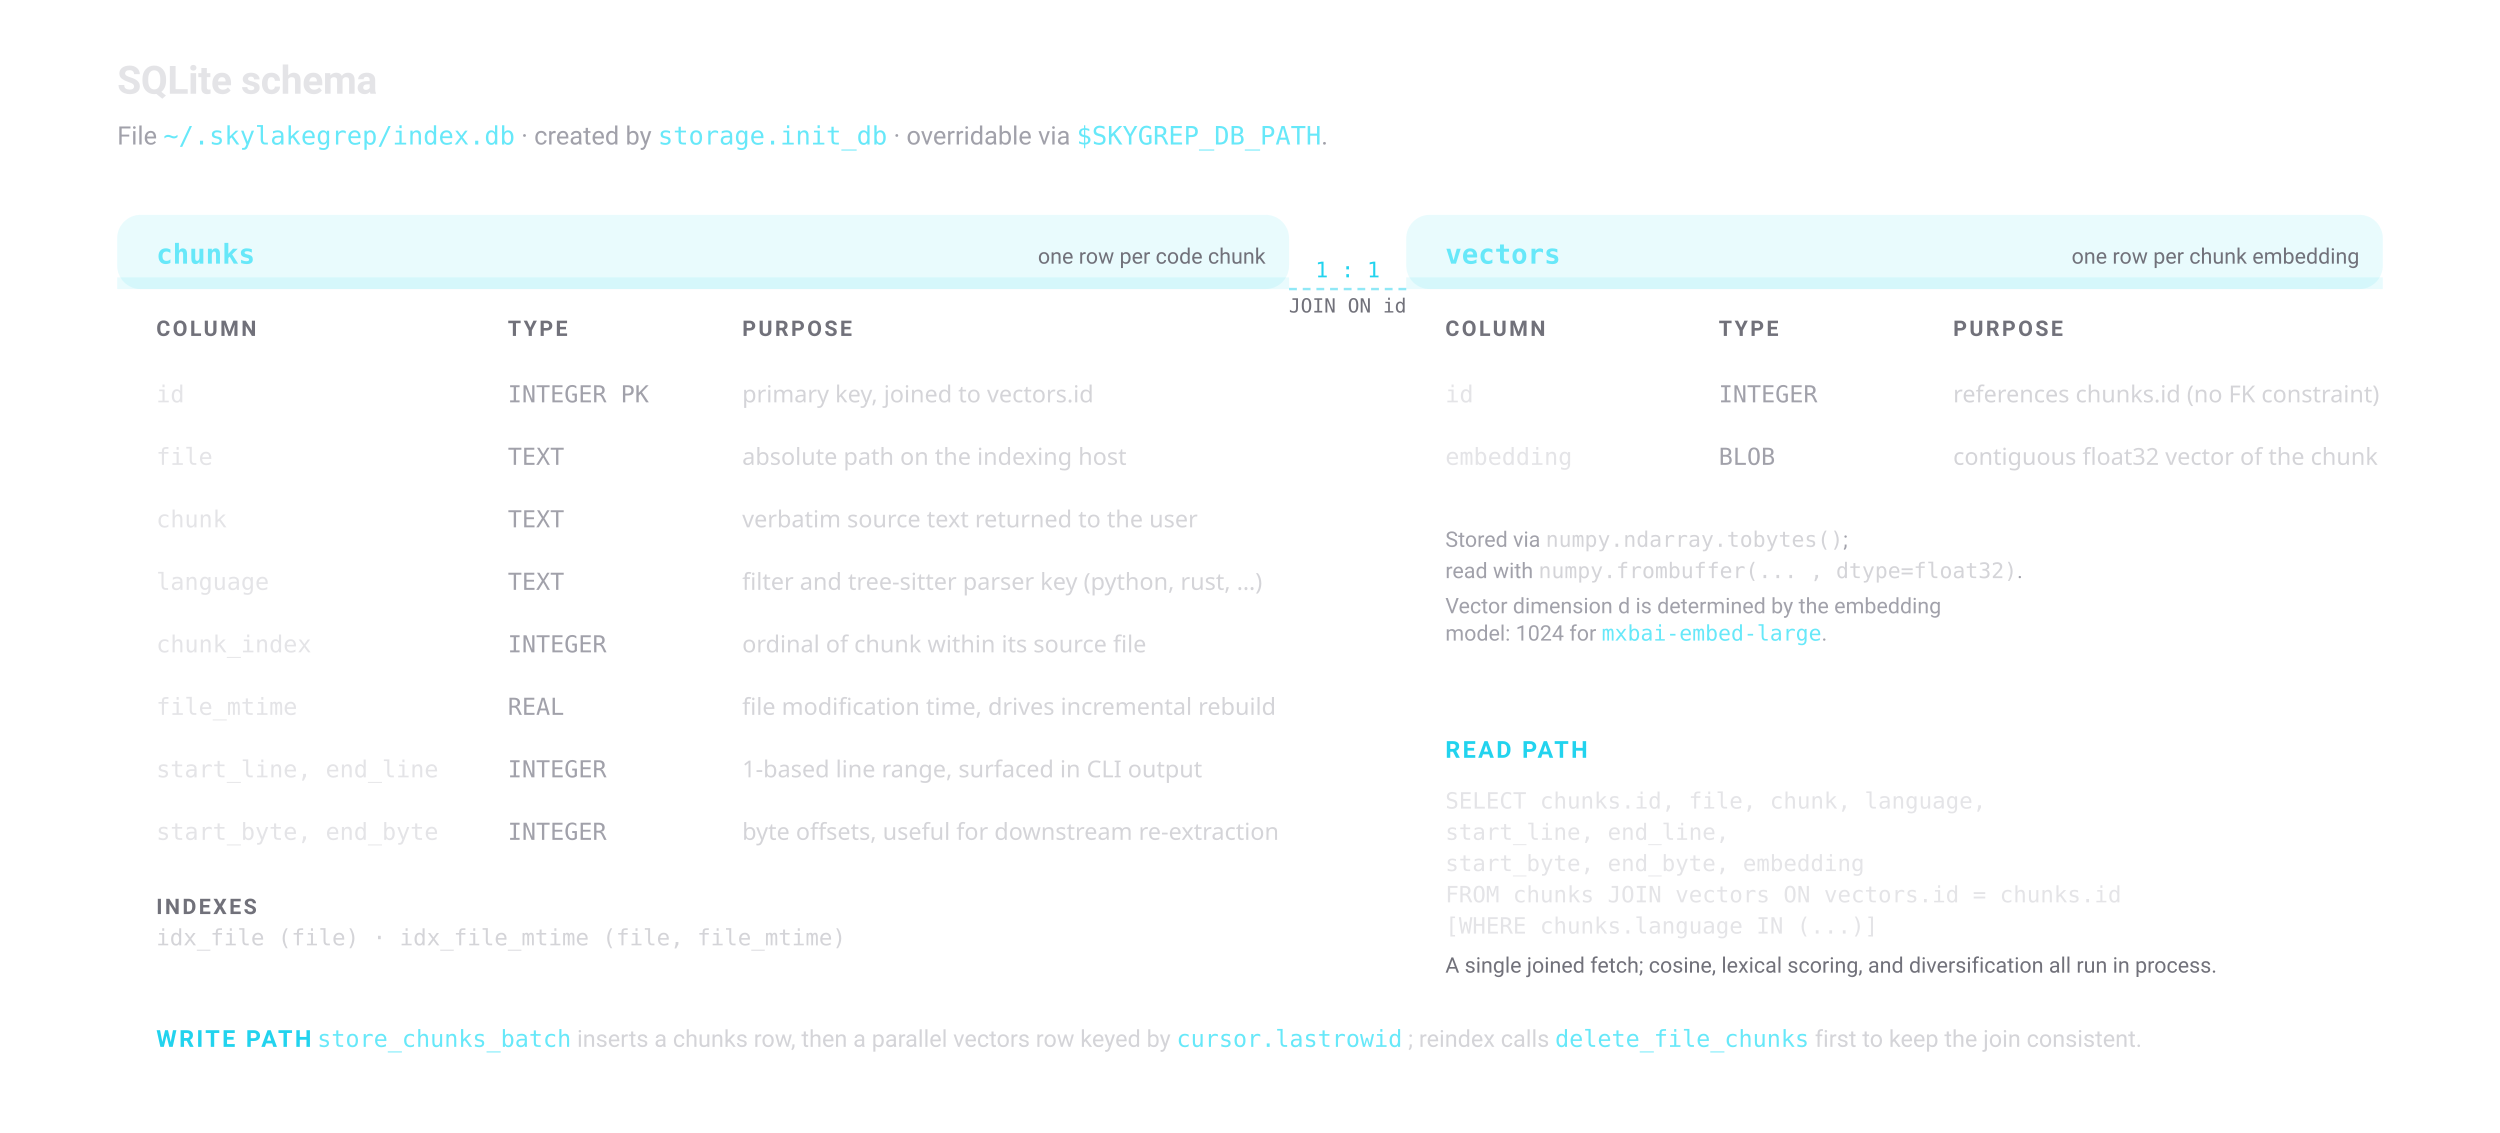
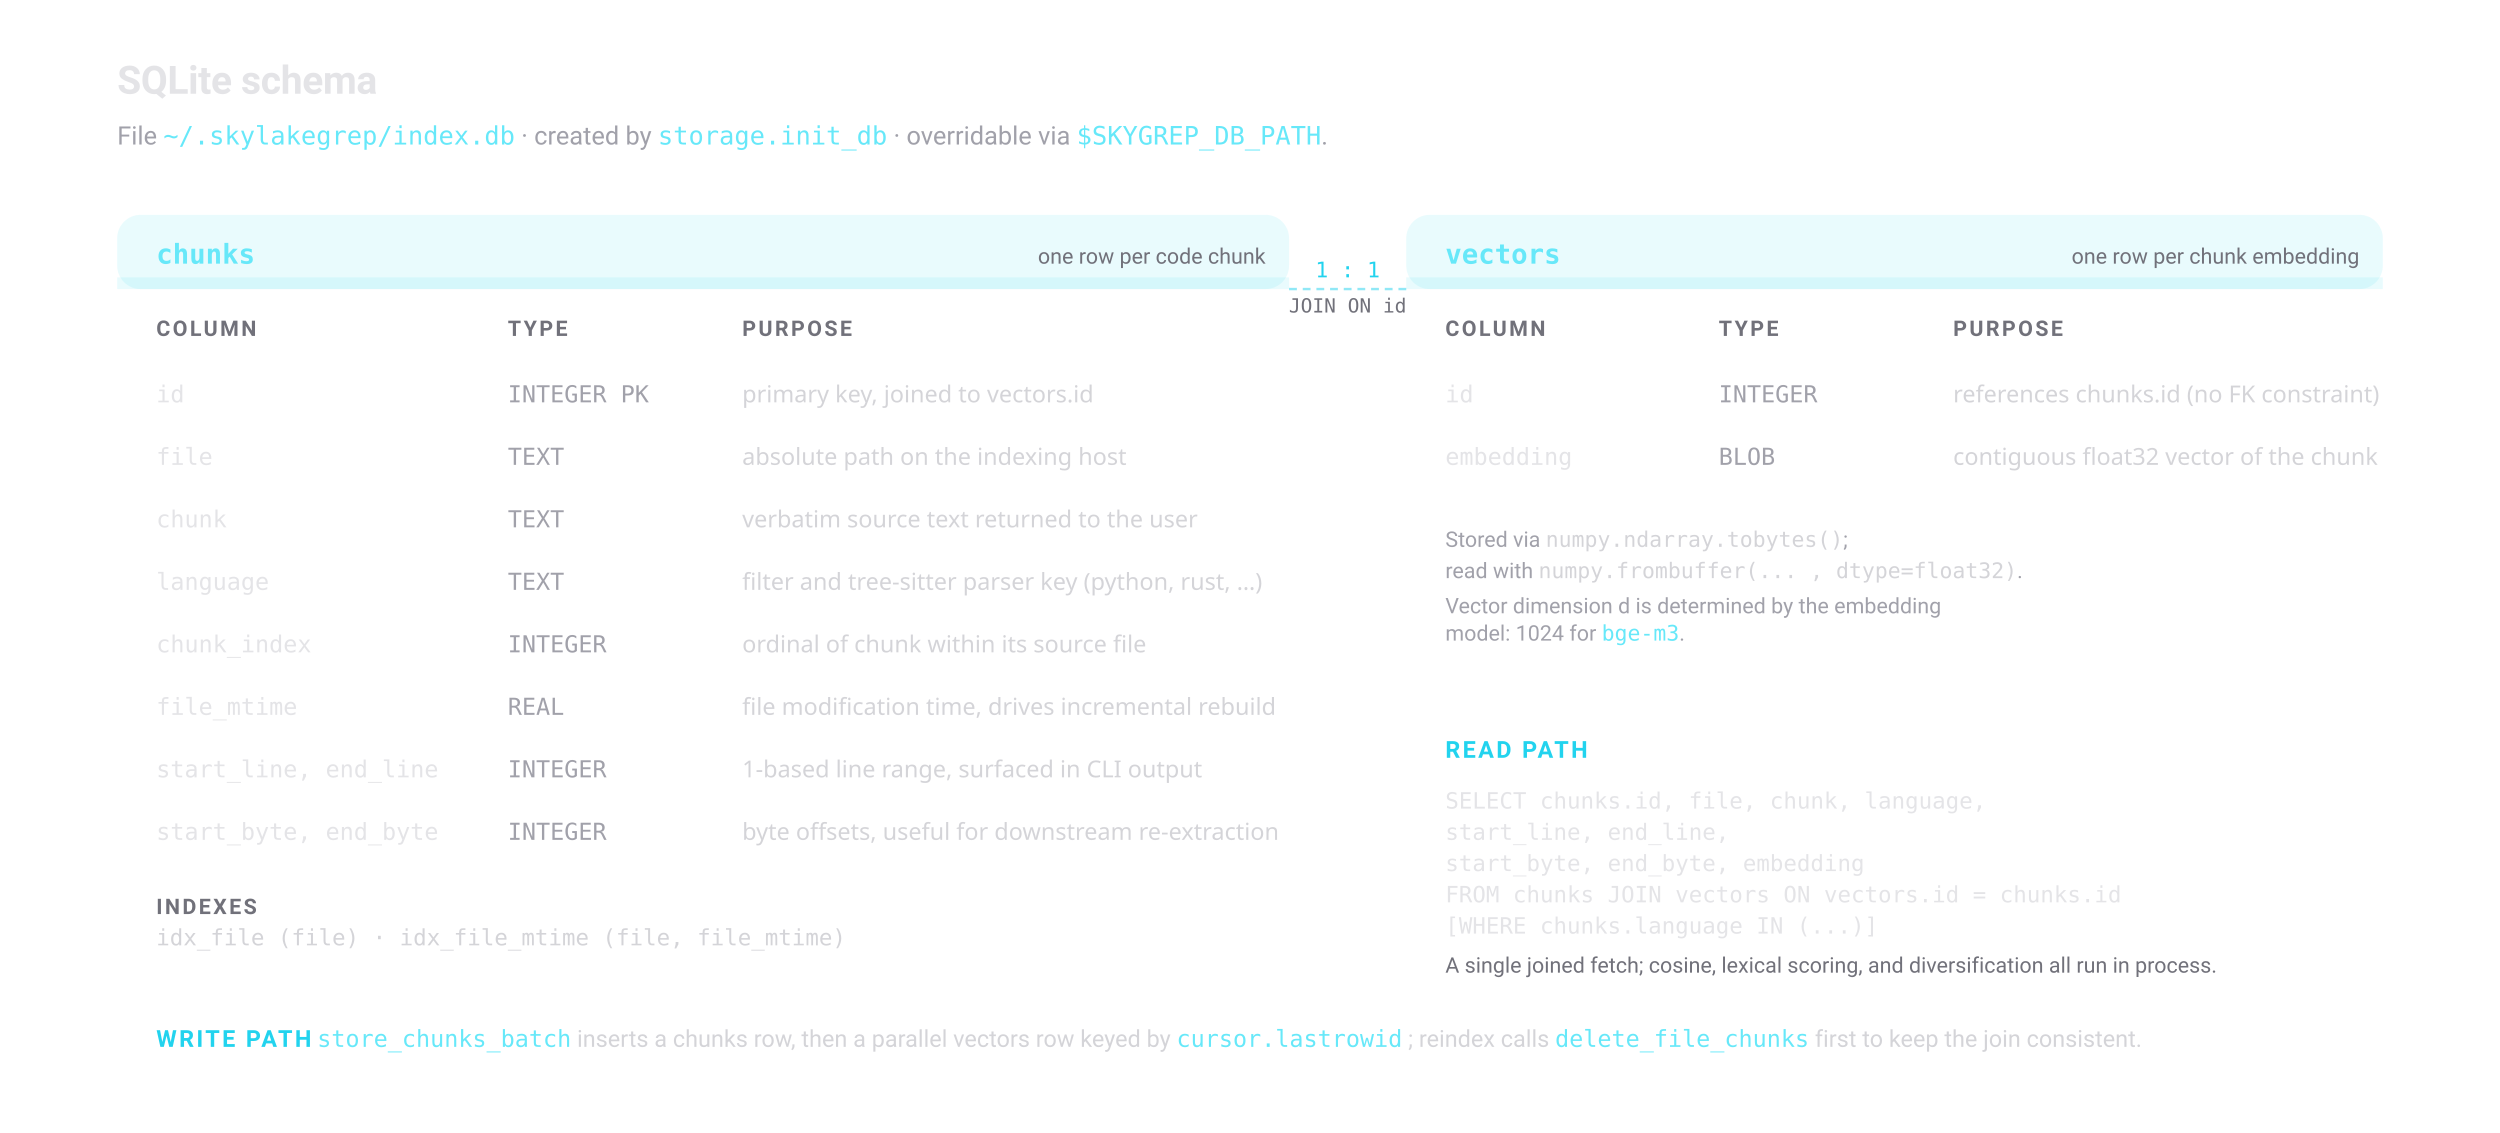
<svg xmlns="http://www.w3.org/2000/svg" viewBox="0 0 1280 580" role="img" aria-labelledby="schema-title schema-desc" font-family="ui-sans-serif, -apple-system, 'Segoe UI', Roboto, system-ui, sans-serif">
  <text x="60" y="48" font-size="20" font-weight="600" fill="#e4e4e7" letter-spacing="-0.01em">SQLite schema</text>
  <text x="60" y="74" font-size="13" fill="#a1a1aa">
    File <tspan font-family="ui-monospace, Menlo, Consolas, monospace" fill="#67e8f9">~/.skylakegrep/index.db</tspan> · created by
    <tspan font-family="ui-monospace, Menlo, Consolas, monospace" fill="#67e8f9">storage.init_db</tspan> ·
    overridable via <tspan font-family="ui-monospace, Menlo, Consolas, monospace" fill="#67e8f9">$SKYGREP_DB_PATH</tspan>.
  </text>
  <g transform="translate(60 110)">
    <rect width="600" height="380" rx="12" fill="rgba(255,255,255,0.025)" stroke="rgba(255,255,255,0.10)" stroke-width="1" />
    <rect width="600" height="38" rx="12" fill="rgba(34,211,238,0.10)" />
    <rect y="32" width="600" height="6" fill="rgba(34,211,238,0.10)" />
    <text x="20" y="25" font-size="14" font-weight="600" fill="#67e8f9" font-family="ui-monospace, Menlo, Consolas, monospace">chunks</text>
    <text x="588" y="25" text-anchor="end" font-size="11" fill="#71717a">one row per code chunk</text>
    <g font-size="11" fill="#71717a" font-weight="700" letter-spacing="1.2">
      <text x="20" y="62">COLUMN</text>
      <text x="200" y="62">TYPE</text>
      <text x="320" y="62">PURPOSE</text>
    </g>
    <line x1="0" y1="72" x2="600" y2="72" stroke="rgba(255,255,255,0.07)" />
    <g font-size="12" font-family="ui-monospace, Menlo, Consolas, monospace">
      <text x="20" y="96" fill="#e4e4e7">id</text>
      <text x="200" y="96" fill="#a1a1aa">INTEGER PK</text>
      <text x="320" y="96" fill="#d4d4d8" font-family="ui-sans-serif, system-ui">primary key, joined to vectors.id</text>
      <line x1="0" y1="108" x2="600" y2="108" stroke="rgba(255,255,255,0.04)" />
      <text x="20" y="128" fill="#e4e4e7">file</text>
      <text x="200" y="128" fill="#a1a1aa">TEXT</text>
      <text x="320" y="128" fill="#d4d4d8" font-family="ui-sans-serif, system-ui">absolute path on the indexing host</text>
      <line x1="0" y1="140" x2="600" y2="140" stroke="rgba(255,255,255,0.04)" />
      <text x="20" y="160" fill="#e4e4e7">chunk</text>
      <text x="200" y="160" fill="#a1a1aa">TEXT</text>
      <text x="320" y="160" fill="#d4d4d8" font-family="ui-sans-serif, system-ui">verbatim source text returned to the user</text>
      <line x1="0" y1="172" x2="600" y2="172" stroke="rgba(255,255,255,0.04)" />
      <text x="20" y="192" fill="#e4e4e7">language</text>
      <text x="200" y="192" fill="#a1a1aa">TEXT</text>
      <text x="320" y="192" fill="#d4d4d8" font-family="ui-sans-serif, system-ui">filter and tree-sitter parser key (python, rust, …)</text>
      <line x1="0" y1="204" x2="600" y2="204" stroke="rgba(255,255,255,0.04)" />
      <text x="20" y="224" fill="#e4e4e7">chunk_index</text>
      <text x="200" y="224" fill="#a1a1aa">INTEGER</text>
      <text x="320" y="224" fill="#d4d4d8" font-family="ui-sans-serif, system-ui">ordinal of chunk within its source file</text>
      <line x1="0" y1="236" x2="600" y2="236" stroke="rgba(255,255,255,0.04)" />
      <text x="20" y="256" fill="#e4e4e7">file_mtime</text>
      <text x="200" y="256" fill="#a1a1aa">REAL</text>
      <text x="320" y="256" fill="#d4d4d8" font-family="ui-sans-serif, system-ui">file modification time, drives incremental rebuild</text>
      <line x1="0" y1="268" x2="600" y2="268" stroke="rgba(255,255,255,0.04)" />
      <text x="20" y="288" fill="#e4e4e7">start_line, end_line</text>
      <text x="200" y="288" fill="#a1a1aa">INTEGER</text>
      <text x="320" y="288" fill="#d4d4d8" font-family="ui-sans-serif, system-ui">1-based line range, surfaced in CLI output</text>
      <line x1="0" y1="300" x2="600" y2="300" stroke="rgba(255,255,255,0.04)" />
      <text x="20" y="320" fill="#e4e4e7">start_byte, end_byte</text>
      <text x="200" y="320" fill="#a1a1aa">INTEGER</text>
      <text x="320" y="320" fill="#d4d4d8" font-family="ui-sans-serif, system-ui">byte offsets, useful for downstream re-extraction</text>
    </g>
    <rect x="0" y="340" width="600" height="40" rx="0" fill="rgba(255,255,255,0.02)" />
    <text x="20" y="358" font-size="11" font-weight="700" fill="#71717a" letter-spacing="1.2">INDEXES</text>
    <text x="20" y="374" font-size="11.5" fill="#d4d4d8" font-family="ui-monospace, Menlo, Consolas, monospace">idx_file (file)  ·  idx_file_mtime (file, file_mtime)</text>
  </g>
  <g transform="translate(720 110)">
    <rect width="500" height="220" rx="12" fill="rgba(255,255,255,0.025)" stroke="rgba(255,255,255,0.10)" stroke-width="1" />
    <rect width="500" height="38" rx="12" fill="rgba(34,211,238,0.10)" />
    <rect y="32" width="500" height="6" fill="rgba(34,211,238,0.10)" />
    <text x="20" y="25" font-size="14" font-weight="600" fill="#67e8f9" font-family="ui-monospace, Menlo, Consolas, monospace">vectors</text>
    <text x="488" y="25" text-anchor="end" font-size="11" fill="#71717a">one row per chunk embedding</text>
    <g font-size="11" fill="#71717a" font-weight="700" letter-spacing="1.2">
      <text x="20" y="62">COLUMN</text>
      <text x="160" y="62">TYPE</text>
      <text x="280" y="62">PURPOSE</text>
    </g>
    <line x1="0" y1="72" x2="500" y2="72" stroke="rgba(255,255,255,0.07)" />
    <g font-size="12" font-family="ui-monospace, Menlo, Consolas, monospace">
      <text x="20" y="96" fill="#e4e4e7">id</text>
      <text x="160" y="96" fill="#a1a1aa">INTEGER</text>
      <text x="280" y="96" fill="#d4d4d8" font-family="ui-sans-serif, system-ui">references chunks.id (no FK constraint)</text>
      <line x1="0" y1="108" x2="500" y2="108" stroke="rgba(255,255,255,0.04)" />
      <text x="20" y="128" fill="#e4e4e7">embedding</text>
      <text x="160" y="128" fill="#a1a1aa">BLOB</text>
      <text x="280" y="128" fill="#d4d4d8" font-family="ui-sans-serif, system-ui">contiguous float32 vector of the chunk</text>
    </g>
    <g font-size="11" fill="#a1a1aa">
      <text x="20" y="170">Stored via <tspan font-family="ui-monospace, Menlo, Consolas, monospace" fill="#d4d4d8">numpy.ndarray.tobytes()</tspan>;</text>
      <text x="20" y="186">read with <tspan font-family="ui-monospace, Menlo, Consolas, monospace" fill="#d4d4d8">numpy.frombuffer(... , dtype=float32)</tspan>.</text>
      <text x="20" y="204">Vector dimension d is determined by the embedding</text>
-       <text x="20" y="218">model: 1024 for <tspan font-family="ui-monospace, Menlo, Consolas, monospace" fill="#67e8f9">mxbai-embed-large</tspan>.</text>
+       <text x="20" y="218">model: 1024 for <tspan font-family="ui-monospace, Menlo, Consolas, monospace" fill="#67e8f9">bge-m3</tspan>.</text>
    </g>
  </g>
  <g>
    <line x1="660" y1="148" x2="720" y2="148" stroke="rgba(34,211,238,0.50)" stroke-width="1.25" stroke-dasharray="4 3" />
    <text x="690" y="142" text-anchor="middle" font-size="11" fill="#22d3ee" font-family="ui-monospace, Menlo, Consolas, monospace">1 : 1</text>
    <text x="690" y="160" text-anchor="middle" font-size="10" fill="#71717a" font-family="ui-monospace, Menlo, Consolas, monospace">JOIN ON id</text>
  </g>
  <g transform="translate(720 360)">
    <rect width="500" height="148" rx="10" fill="rgba(255,255,255,0.03)" stroke="rgba(255,255,255,0.08)" stroke-width="1" />
    <text x="20" y="28" font-size="12" font-weight="700" fill="#22d3ee" letter-spacing="1.2">READ PATH</text>
    <g font-family="ui-monospace, Menlo, Consolas, monospace" font-size="11.5" fill="#e4e4e7">
      <text x="20" y="54">SELECT chunks.id, file, chunk, language,</text>
      <text x="20" y="70">       start_line, end_line,</text>
      <text x="20" y="86">       start_byte, end_byte, embedding</text>
      <text x="20" y="102">  FROM chunks JOIN vectors ON vectors.id = chunks.id</text>
      <text x="20" y="118">  [WHERE chunks.language IN (...)]</text>
    </g>
    <text x="20" y="138" font-size="11" fill="#71717a">A single joined fetch; cosine, lexical scoring, and diversification all run in process.</text>
  </g>
  <g transform="translate(60 510)">
    <rect width="1160" height="40" rx="8" fill="rgba(255,255,255,0.025)" stroke="rgba(255,255,255,0.08)" stroke-width="1" />
    <text x="20" y="26" font-size="12" fill="#d4d4d8">
      <tspan font-weight="700" letter-spacing="1.2" fill="#22d3ee">WRITE PATH  </tspan>
      <tspan font-family="ui-monospace, Menlo, Consolas, monospace" fill="#67e8f9">store_chunks_batch</tspan>
      <tspan> inserts a chunks row, then a parallel vectors row keyed by </tspan>
      <tspan font-family="ui-monospace, Menlo, Consolas, monospace" fill="#67e8f9">cursor.lastrowid</tspan>
      <tspan>; reindex calls </tspan>
      <tspan font-family="ui-monospace, Menlo, Consolas, monospace" fill="#67e8f9">delete_file_chunks</tspan>
      <tspan> first to keep the join consistent.</tspan>
    </text>
  </g>
</svg>
